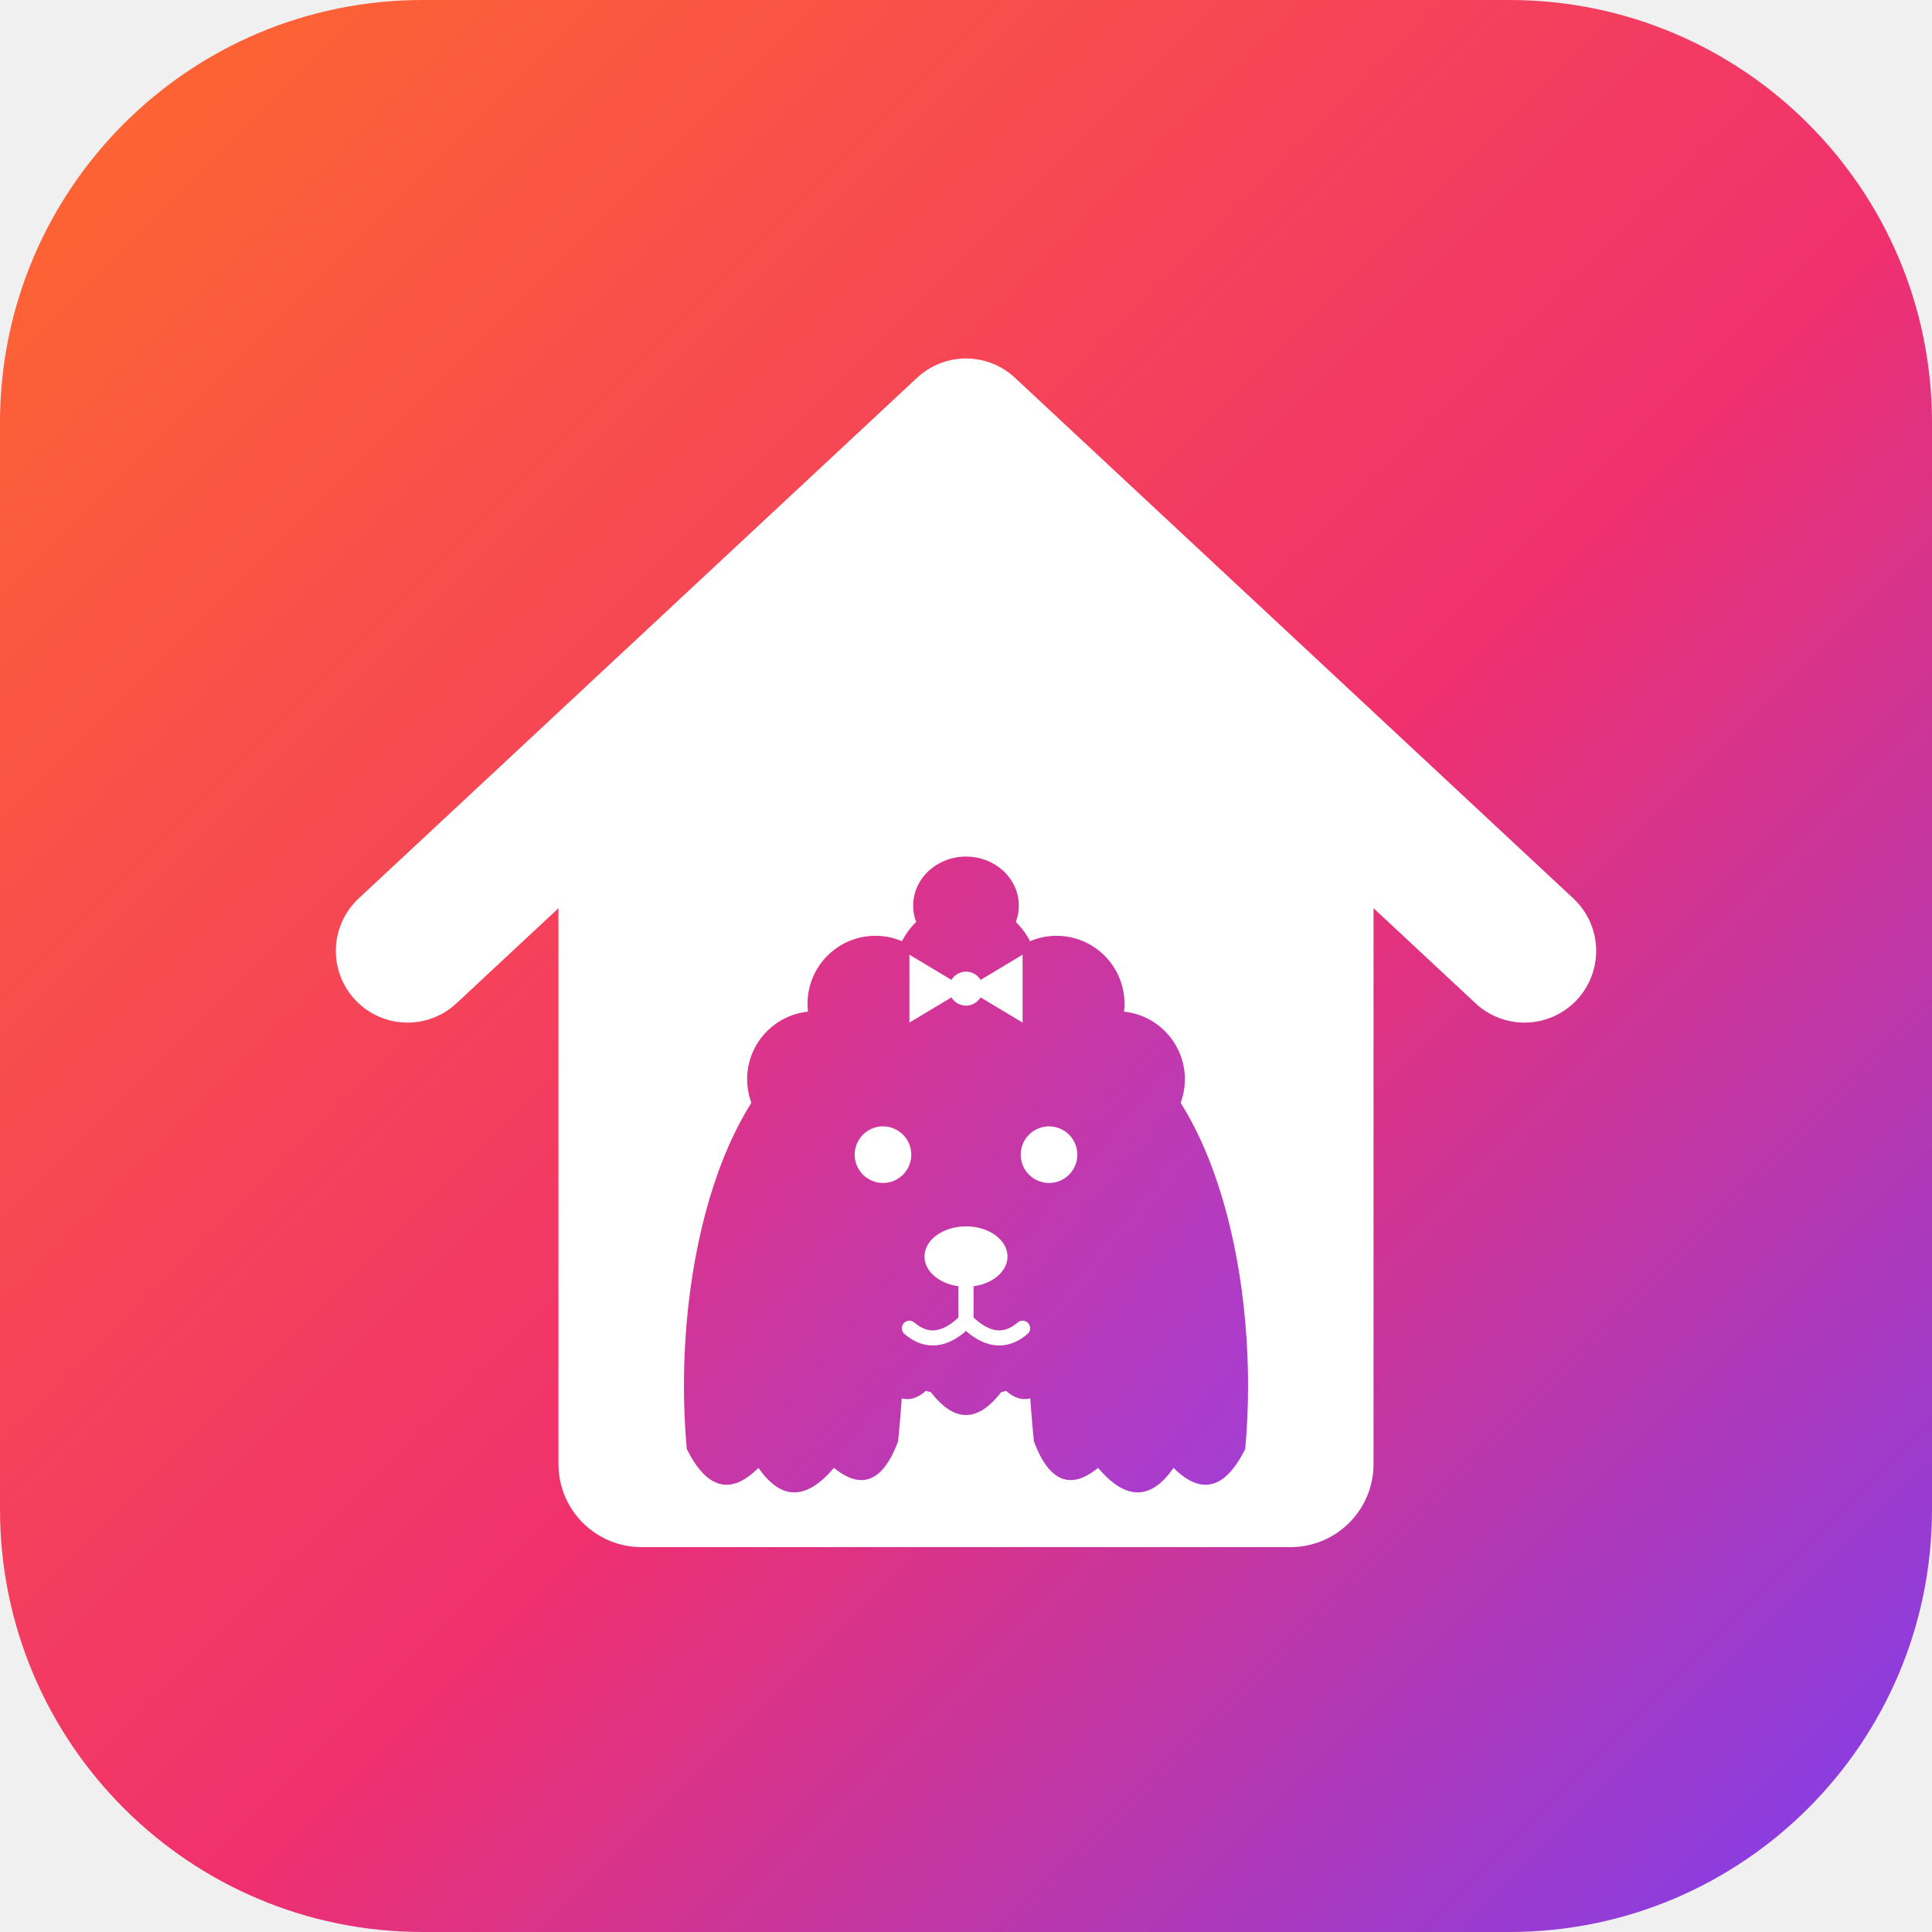
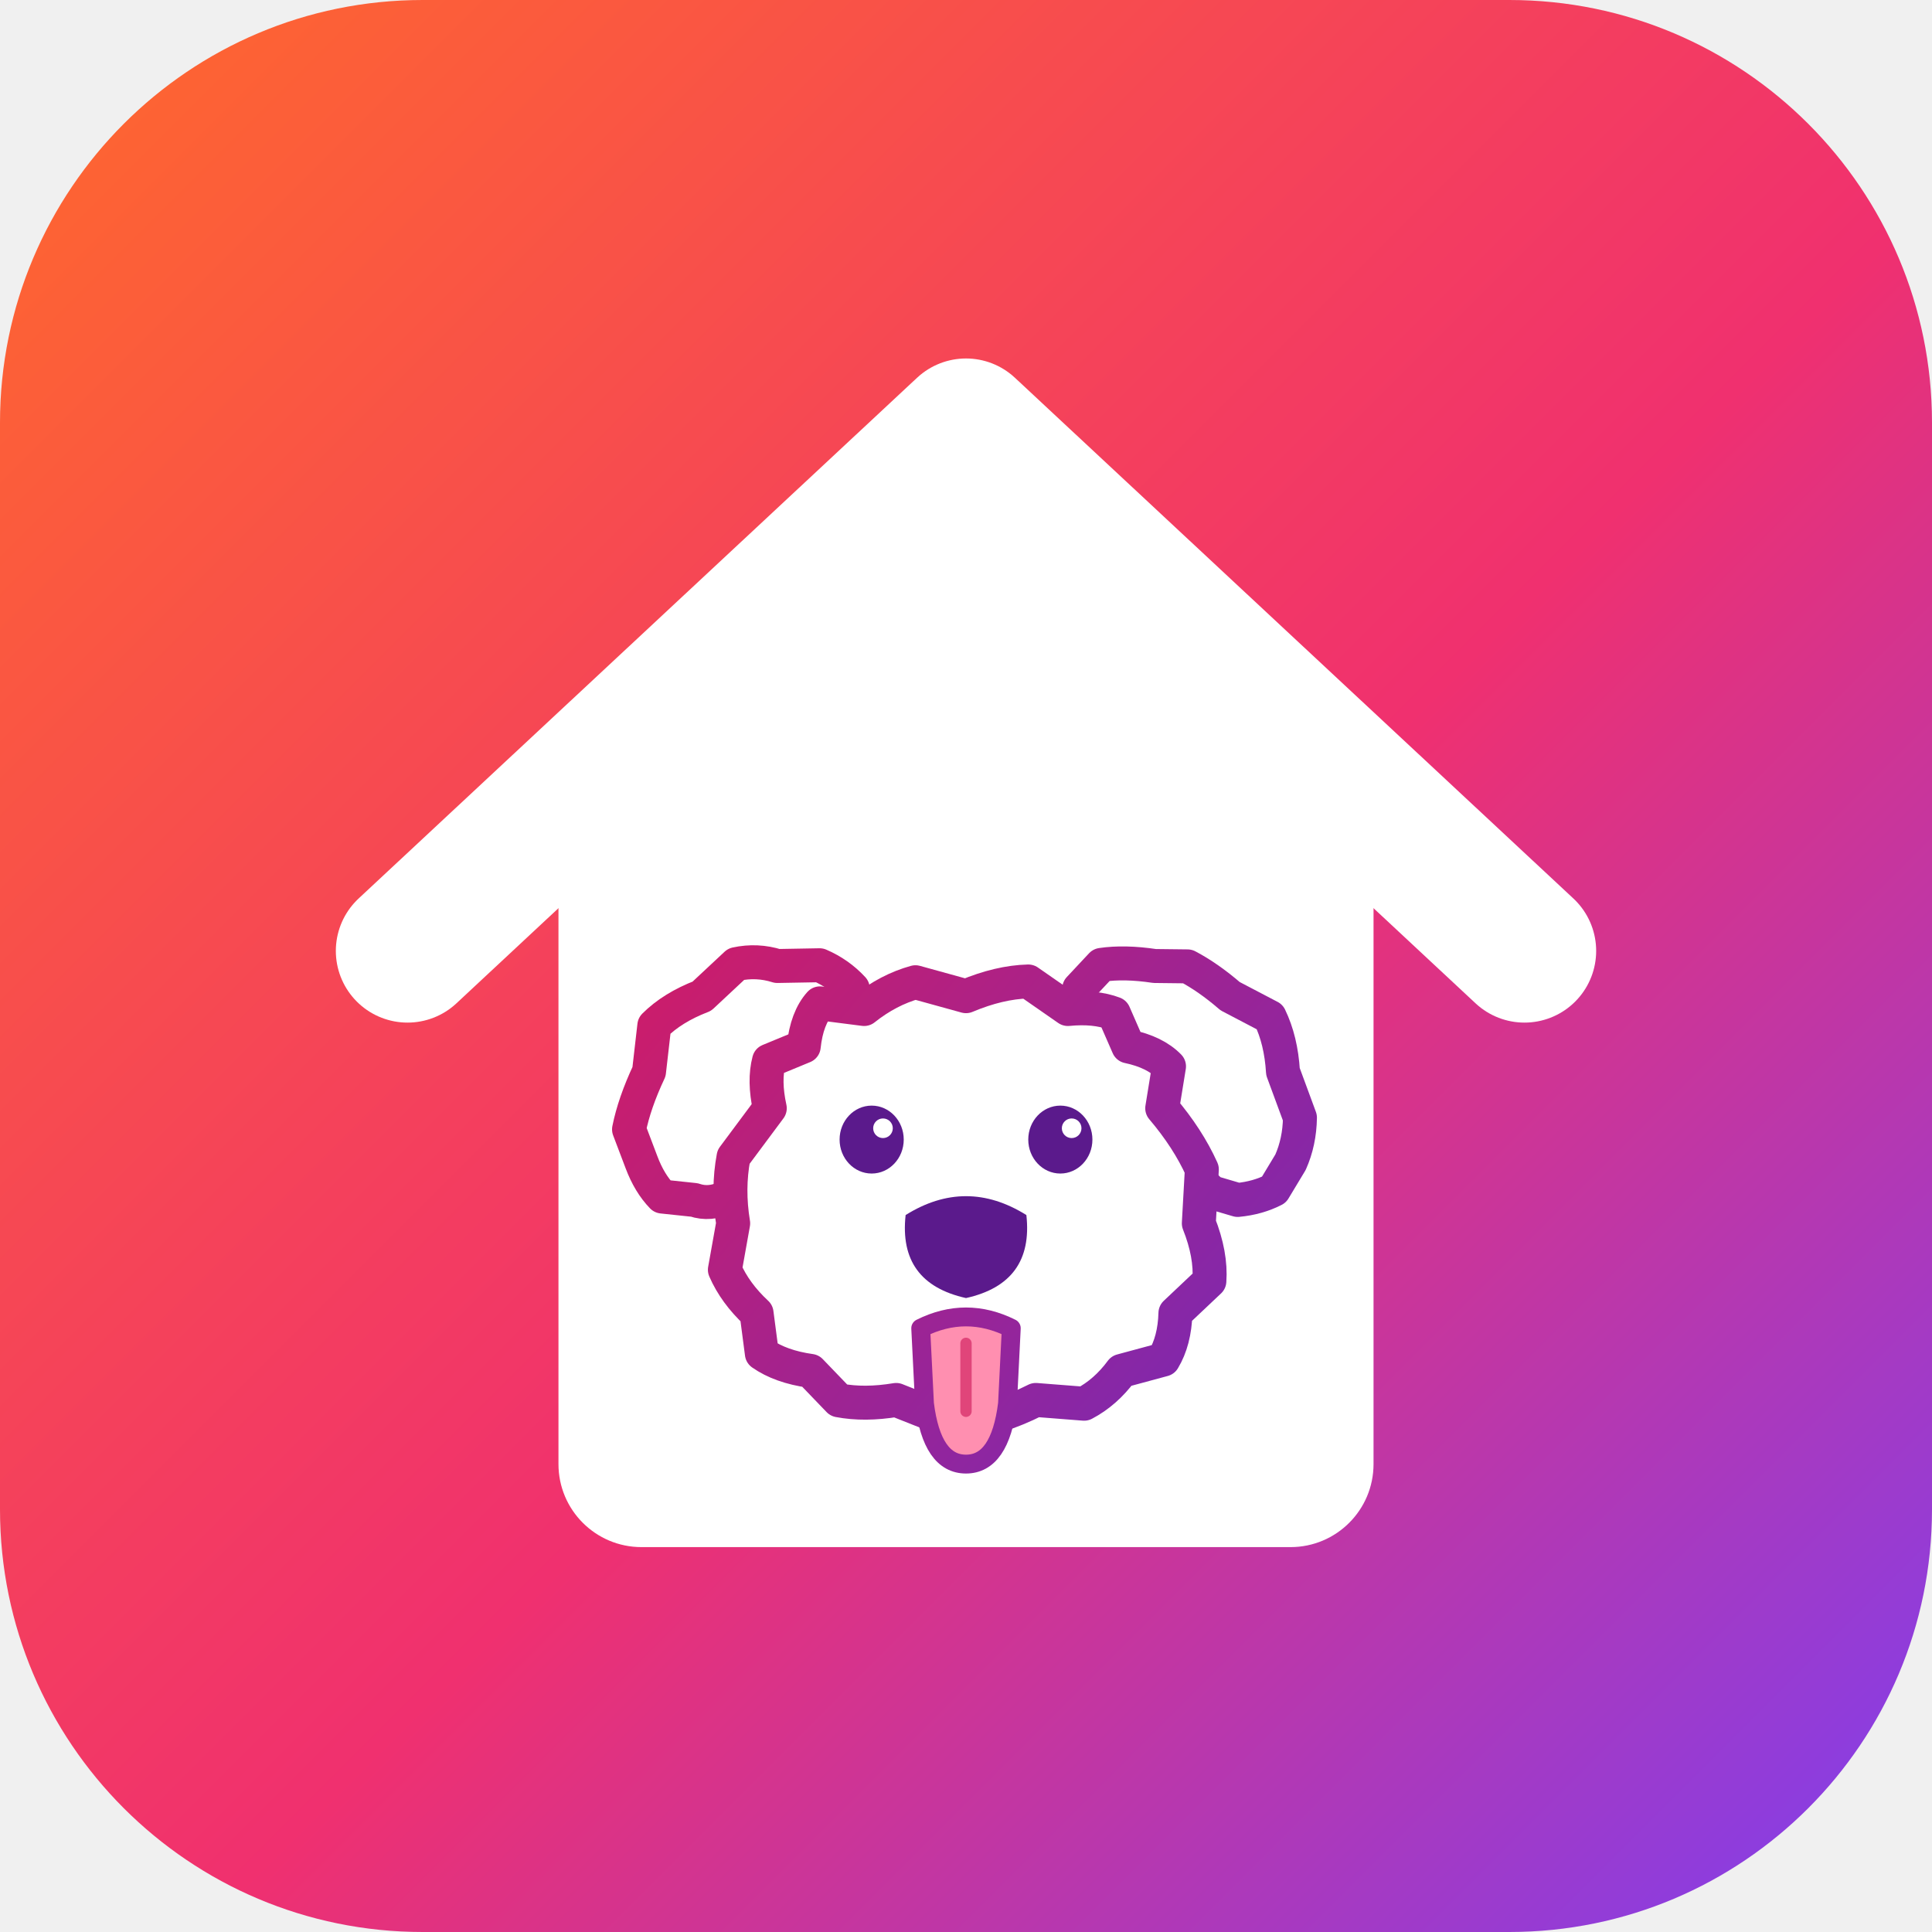
<svg xmlns="http://www.w3.org/2000/svg" viewBox="0 0 512 512" width="512" height="512">
  <defs>
    <linearGradient id="bg" x1="0" y1="0" x2="1" y2="1">
      <stop offset="0" stop-color="#FF6A2B" />
      <stop offset=".55" stop-color="#F0306F" />
      <stop offset="1" stop-color="#7B3FF2" />
    </linearGradient>
    <linearGradient id="dog" gradientUnits="userSpaceOnUse" x1="160" y1="230" x2="360" y2="400">
-       <stop offset="0" stop-color="#F0306F" />
-       <stop offset="1" stop-color="#9B3FE0" />
+       <stop offset="0" stop-color="#D81B60" />
+       <stop offset="1" stop-color="#6A2BC0" />
    </linearGradient>
  </defs>
  <rect id="fondo" width="512" height="512" rx="112" fill="url(#bg)" />
  <g fill="#fff">
    <path d="M108 252 L256 114 L404 252" fill="none" stroke="#fff" stroke-width="38" stroke-linecap="round" stroke-linejoin="round" />
    <path d="M148 236 L256 136 L364 236 V388 a22 22 0 0 1 -22 22 H170 a22 22 0 0 1 -22 -22 Z" />
  </g>
-   <g fill="url(#dog)">
-     <path d="M218 274 C190 288 178 340 182 384 Q190 400 201 389 Q210 402 221 389 Q232 398 238 382 C242 342 240 300 230 278 Z" />
-     <path d="M 294 274 C 322 288 334 340 330 384 Q 322 400 311 389 Q 302 402 291 389 Q 280 398 274 382 C 270 342 272 300 282 278 Z" />
-     <circle cx="256" cy="304" r="50" />
-     <circle cx="216" cy="286" r="18" />
-     <circle cx="232" cy="266" r="18" />
-     <circle cx="256" cy="258" r="19" />
-     <circle cx="280" cy="266" r="18" />
-     <circle cx="296" cy="286" r="18" />
-     <ellipse cx="256" cy="342" rx="34" ry="28" />
-     <path d="M226 352 Q236 378 246 368 Q256 382 266 368 Q276 378 286 352 Z" />
-     <ellipse cx="256" cy="240" rx="14" ry="13" />
+   <g fill="#fff" stroke="url(#dog)" stroke-width="9" stroke-linejoin="round">
+     <path d="M226.0 262.0 Q222.3 258.0 217.2 255.8 L206.0 256.0 Q200.6 254.3 195.1 255.5 L186.0 264.0 Q178.2 267.0 173.4 271.8 L172.0 284.0 Q168.1 292.3 166.7 299.3 L170.0 308.0 Q172.1 313.6 175.5 317.1 L184.0 318.0 Q188.1 319.4 192.4 317.3 L200.0 306.0 Q205.3 302.1 209.1 296.9 L212.0 286.0 Q219.8 277.4 224.7 270.3 L226.0 262.0 Z" />
+     <path d="M300.0 286.0 Q301.2 293.7 303.9 299.8 L312.0 306.0 Q316.7 312.0 321.2 316.0 L328.0 318.0 Q333.3 317.5 337.6 315.3 L342.0 308.0 Q344.4 302.6 344.5 296.2 L340.0 284.0 Q339.5 275.7 336.5 269.5 L326.0 264.0 Q320.2 259.0 314.7 256.1 L306.0 256.0 Q298.0 254.8 291.9 255.7 L286.0 262.0 Q286.2 267.0 289.2 273.2 L300.0 286.0 Z" />
+     <path d="M256.0 264.0 Q264.8 260.3 272.5 260.1 L283.0 267.4 Q290.2 266.7 295.2 268.6 L299.0 277.3 Q306.1 278.8 309.8 282.6 L308.0 293.7 Q314.8 301.7 318.5 309.9 L317.7 324.2 Q321.0 332.5 320.5 339.5 L311.5 348.0 Q311.3 355.3 308.3 360.3 L297.2 363.3 Q293.0 369.0 287.3 372.0 L274.5 371.0 Q264.2 376.2 253.9 377.5 L237.5 371.0 Q229.1 372.4 222.3 371.1 L214.8 363.3 Q206.9 362.2 201.9 358.7 L200.5 348.0 Q194.8 342.7 192.1 336.5 L194.3 324.2 Q192.8 315.1 194.4 306.6 L204.0 293.7 Q202.4 286.4 203.8 281.1 L213.0 277.3 Q213.8 269.8 217.3 265.9 L229.0 267.4 Q235.4 262.3 242.6 260.3 L256.0 264.0 Z" />
  </g>
-   <g fill="#fff">
-     <path d="M256 262 L241 253 L241 271 Z M256 262 L271 253 L271 271 Z" />
-     <circle cx="256" cy="262" r="4.5" />
-     <circle cx="234" cy="306" r="7.5" />
-     <circle cx="278" cy="306" r="7.5" />
-     <ellipse cx="256" cy="333" rx="11" ry="8" />
-     <path d="M256 341 V350 M256 350 Q248 358 241 352 M256 350 Q264 358 271 352" fill="none" stroke="#fff" stroke-width="4" stroke-linecap="round" />
+   <g fill="#5B1A8C">
+     <ellipse cx="231" cy="302" rx="8.5" ry="9" />
+     <ellipse cx="281" cy="302" rx="8.5" ry="9" />
+     <path d="M240 322 Q256 312 272 322 Q274 340 256 344 Q238 340 240 322 Z" />
  </g>
+   <circle cx="234" cy="299" r="2.6" fill="#fff" />
+   <circle cx="284" cy="299" r="2.6" fill="#fff" />
+   <path d="M244 352 Q256 346 268 352 L267 372 Q265 388 256 388 Q247 388 245 372 Z" fill="#FF8FB0" stroke="url(#dog)" stroke-width="5" stroke-linejoin="round" />
+   <path d="M256 356 V374" stroke="#E0457A" stroke-width="3" stroke-linecap="round" />
</svg>
